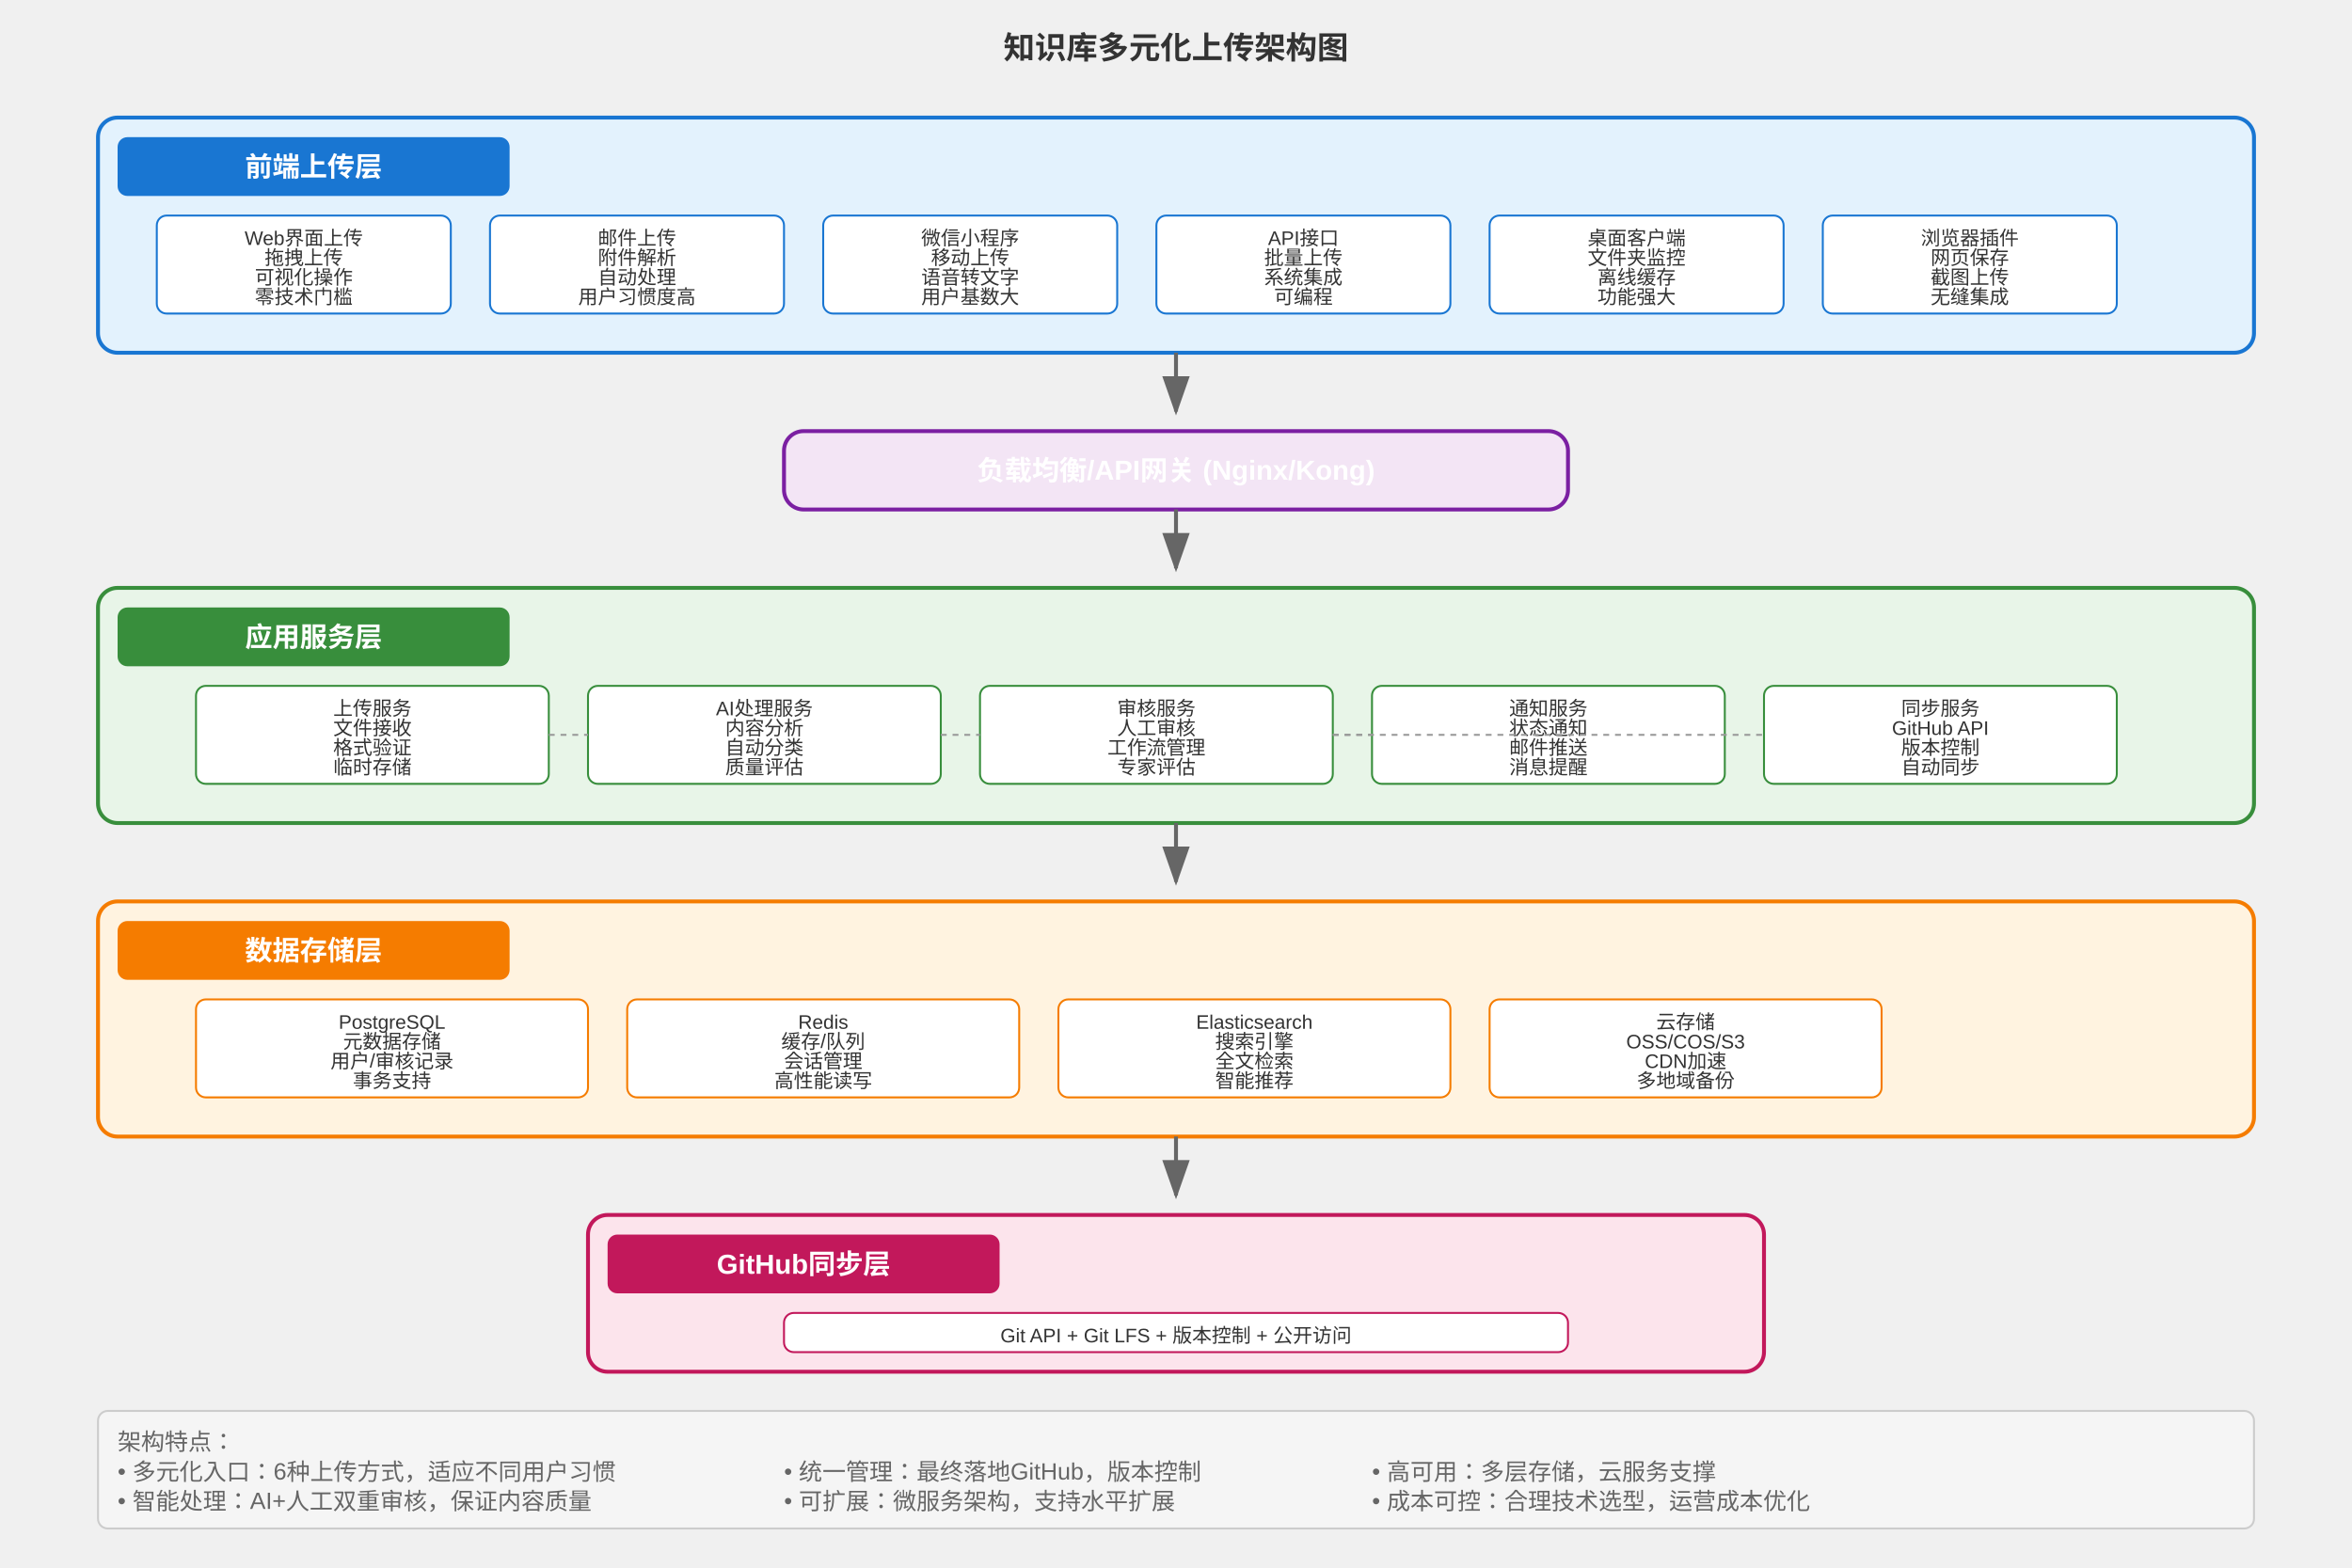
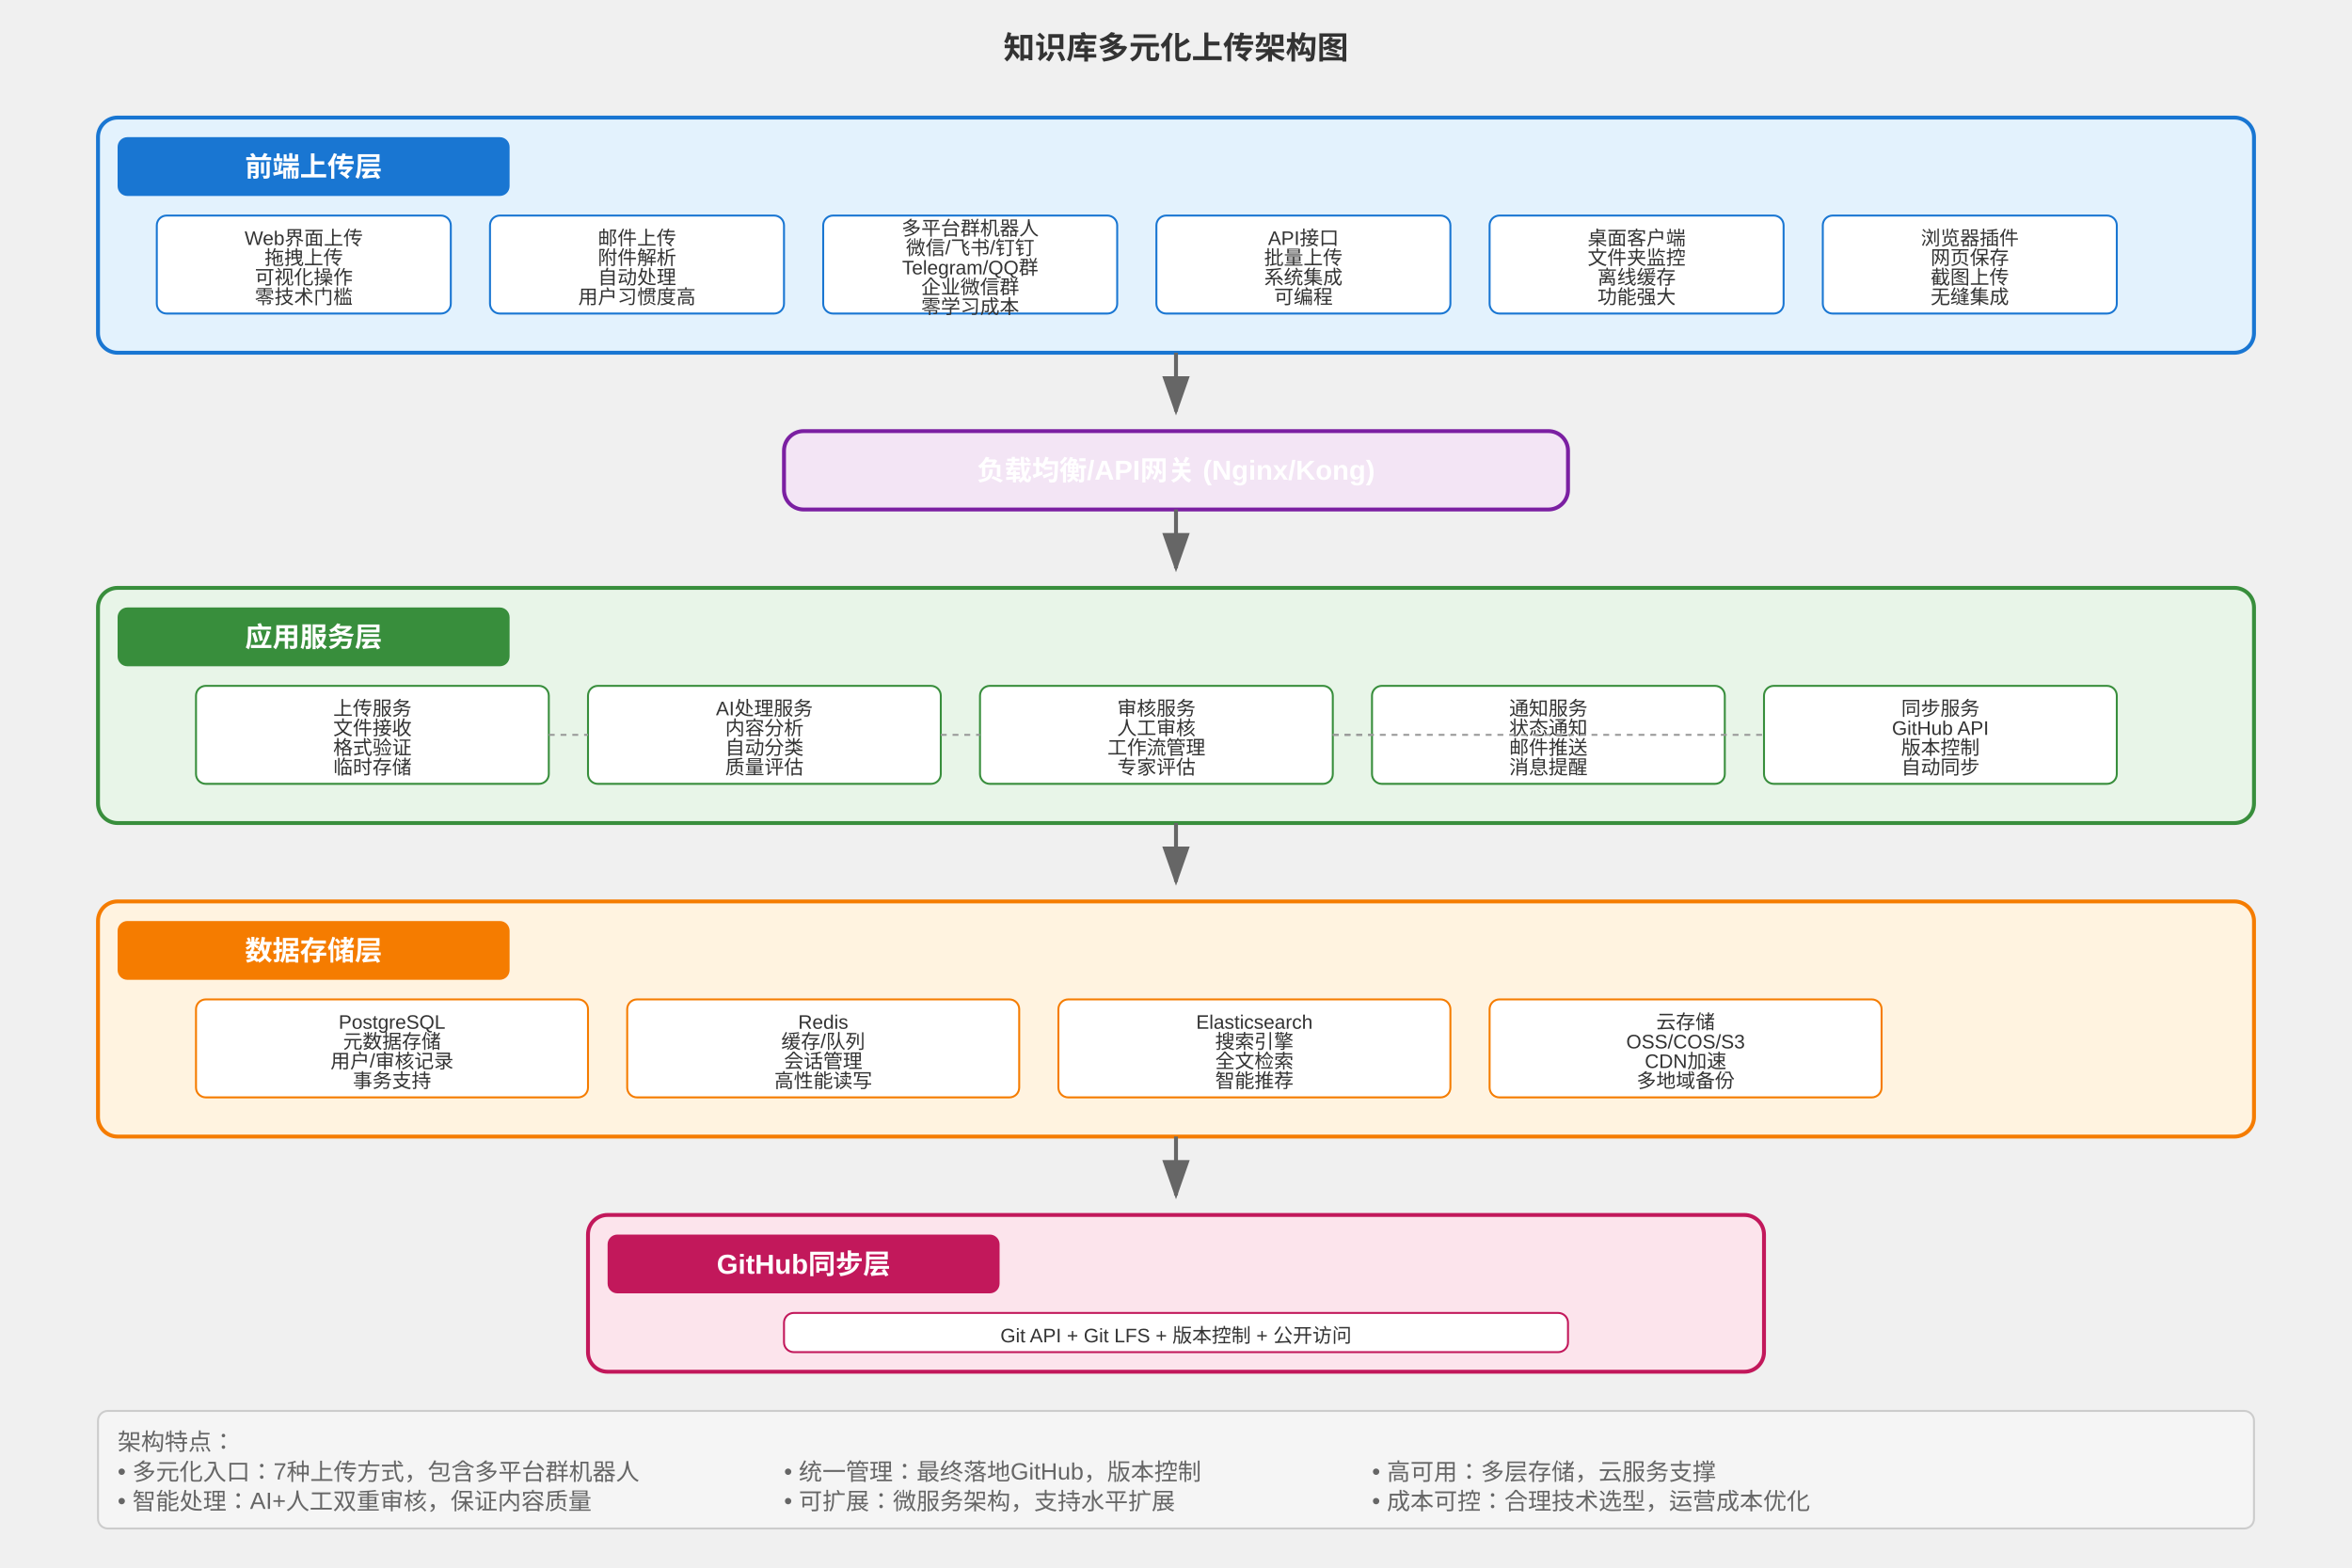
<svg xmlns="http://www.w3.org/2000/svg" width="1200" height="800">
  <defs>
    <style>
      .title { font-family: Arial, sans-serif; font-size: 16px; font-weight: bold; fill: #333; }
      .subtitle { font-family: Arial, sans-serif; font-size: 12px; fill: #666; }
      .layer-title { font-family: Arial, sans-serif; font-size: 14px; font-weight: bold; fill: #fff; }
      .box-text { font-family: Arial, sans-serif; font-size: 10px; fill: #333; }
      .arrow { stroke: #666; stroke-width: 2; fill: none; marker-end: url(#arrowhead); }
      .layer1 { fill: #e3f2fd; stroke: #1976d2; stroke-width: 2; }
      .layer2 { fill: #f3e5f5; stroke: #7b1fa2; stroke-width: 2; }
      .layer3 { fill: #e8f5e8; stroke: #388e3c; stroke-width: 2; }
      .layer4 { fill: #fff3e0; stroke: #f57c00; stroke-width: 2; }
      .layer5 { fill: #fce4ec; stroke: #c2185b; stroke-width: 2; }
    </style>
    <marker id="arrowhead" markerWidth="10" markerHeight="7" refX="9" refY="3.5" orient="auto">
      <polygon points="0 0, 10 3.5, 0 7" fill="#666" />
    </marker>
  </defs>
  <text x="600" y="30" text-anchor="middle" class="title">知识库多元化上传架构图</text>
  <rect x="50" y="60" width="1100" height="120" class="layer1" rx="10" />
  <rect x="60" y="70" width="200" height="30" fill="#1976d2" rx="5" />
  <text x="160" y="90" text-anchor="middle" class="layer-title">前端上传层</text>
  <rect x="80" y="110" width="150" height="50" fill="#fff" stroke="#1976d2" rx="5" />
  <text x="155" y="125" text-anchor="middle" class="box-text">Web界面上传</text>
  <text x="155" y="135" text-anchor="middle" class="box-text">拖拽上传</text>
  <text x="155" y="145" text-anchor="middle" class="box-text">可视化操作</text>
  <text x="155" y="155" text-anchor="middle" class="box-text">零技术门槛</text>
  <rect x="250" y="110" width="150" height="50" fill="#fff" stroke="#1976d2" rx="5" />
  <text x="325" y="125" text-anchor="middle" class="box-text">邮件上传</text>
  <text x="325" y="135" text-anchor="middle" class="box-text">附件解析</text>
  <text x="325" y="145" text-anchor="middle" class="box-text">自动处理</text>
  <text x="325" y="155" text-anchor="middle" class="box-text">用户习惯度高</text>
  <rect x="420" y="110" width="150" height="50" fill="#fff" stroke="#1976d2" rx="5" />
-   <text x="495" y="125" text-anchor="middle" class="box-text">微信小程序</text>
-   <text x="495" y="135" text-anchor="middle" class="box-text">移动上传</text>
-   <text x="495" y="145" text-anchor="middle" class="box-text">语音转文字</text>
-   <text x="495" y="155" text-anchor="middle" class="box-text">用户基数大</text>
+   <text x="495" y="120" text-anchor="middle" class="box-text">多平台群机器人</text>
+   <text x="495" y="130" text-anchor="middle" class="box-text">微信/飞书/钉钉</text>
+   <text x="495" y="140" text-anchor="middle" class="box-text">Telegram/QQ群</text>
+   <text x="495" y="150" text-anchor="middle" class="box-text">企业微信群</text>
+   <text x="495" y="160" text-anchor="middle" class="box-text">零学习成本</text>
  <rect x="590" y="110" width="150" height="50" fill="#fff" stroke="#1976d2" rx="5" />
  <text x="665" y="125" text-anchor="middle" class="box-text">API接口</text>
  <text x="665" y="135" text-anchor="middle" class="box-text">批量上传</text>
  <text x="665" y="145" text-anchor="middle" class="box-text">系统集成</text>
  <text x="665" y="155" text-anchor="middle" class="box-text">可编程</text>
  <rect x="760" y="110" width="150" height="50" fill="#fff" stroke="#1976d2" rx="5" />
  <text x="835" y="125" text-anchor="middle" class="box-text">桌面客户端</text>
  <text x="835" y="135" text-anchor="middle" class="box-text">文件夹监控</text>
  <text x="835" y="145" text-anchor="middle" class="box-text">离线缓存</text>
  <text x="835" y="155" text-anchor="middle" class="box-text">功能强大</text>
  <rect x="930" y="110" width="150" height="50" fill="#fff" stroke="#1976d2" rx="5" />
  <text x="1005" y="125" text-anchor="middle" class="box-text">浏览器插件</text>
  <text x="1005" y="135" text-anchor="middle" class="box-text">网页保存</text>
  <text x="1005" y="145" text-anchor="middle" class="box-text">截图上传</text>
  <text x="1005" y="155" text-anchor="middle" class="box-text">无缝集成</text>
  <line x1="600" y1="180" x2="600" y2="210" class="arrow" />
  <rect x="400" y="220" width="400" height="40" class="layer2" rx="10" />
  <text x="600" y="245" text-anchor="middle" class="layer-title">负载均衡/API网关 (Nginx/Kong)</text>
  <line x1="600" y1="260" x2="600" y2="290" class="arrow" />
  <rect x="50" y="300" width="1100" height="120" class="layer3" rx="10" />
  <rect x="60" y="310" width="200" height="30" fill="#388e3c" rx="5" />
  <text x="160" y="330" text-anchor="middle" class="layer-title">应用服务层</text>
  <rect x="100" y="350" width="180" height="50" fill="#fff" stroke="#388e3c" rx="5" />
  <text x="190" y="365" text-anchor="middle" class="box-text">上传服务</text>
  <text x="190" y="375" text-anchor="middle" class="box-text">文件接收</text>
  <text x="190" y="385" text-anchor="middle" class="box-text">格式验证</text>
  <text x="190" y="395" text-anchor="middle" class="box-text">临时存储</text>
  <rect x="300" y="350" width="180" height="50" fill="#fff" stroke="#388e3c" rx="5" />
  <text x="390" y="365" text-anchor="middle" class="box-text">AI处理服务</text>
  <text x="390" y="375" text-anchor="middle" class="box-text">内容分析</text>
  <text x="390" y="385" text-anchor="middle" class="box-text">自动分类</text>
  <text x="390" y="395" text-anchor="middle" class="box-text">质量评估</text>
  <rect x="500" y="350" width="180" height="50" fill="#fff" stroke="#388e3c" rx="5" />
  <text x="590" y="365" text-anchor="middle" class="box-text">审核服务</text>
  <text x="590" y="375" text-anchor="middle" class="box-text">人工审核</text>
  <text x="590" y="385" text-anchor="middle" class="box-text">工作流管理</text>
  <text x="590" y="395" text-anchor="middle" class="box-text">专家评估</text>
  <rect x="700" y="350" width="180" height="50" fill="#fff" stroke="#388e3c" rx="5" />
  <text x="790" y="365" text-anchor="middle" class="box-text">通知服务</text>
  <text x="790" y="375" text-anchor="middle" class="box-text">状态通知</text>
  <text x="790" y="385" text-anchor="middle" class="box-text">邮件推送</text>
  <text x="790" y="395" text-anchor="middle" class="box-text">消息提醒</text>
  <rect x="900" y="350" width="180" height="50" fill="#fff" stroke="#388e3c" rx="5" />
  <text x="990" y="365" text-anchor="middle" class="box-text">同步服务</text>
  <text x="990" y="375" text-anchor="middle" class="box-text">GitHub API</text>
  <text x="990" y="385" text-anchor="middle" class="box-text">版本控制</text>
  <text x="990" y="395" text-anchor="middle" class="box-text">自动同步</text>
  <line x1="600" y1="420" x2="600" y2="450" class="arrow" />
  <rect x="50" y="460" width="1100" height="120" class="layer4" rx="10" />
  <rect x="60" y="470" width="200" height="30" fill="#f57c00" rx="5" />
  <text x="160" y="490" text-anchor="middle" class="layer-title">数据存储层</text>
  <rect x="100" y="510" width="200" height="50" fill="#fff" stroke="#f57c00" rx="5" />
  <text x="200" y="525" text-anchor="middle" class="box-text">PostgreSQL</text>
  <text x="200" y="535" text-anchor="middle" class="box-text">元数据存储</text>
  <text x="200" y="545" text-anchor="middle" class="box-text">用户/审核记录</text>
  <text x="200" y="555" text-anchor="middle" class="box-text">事务支持</text>
  <rect x="320" y="510" width="200" height="50" fill="#fff" stroke="#f57c00" rx="5" />
  <text x="420" y="525" text-anchor="middle" class="box-text">Redis</text>
  <text x="420" y="535" text-anchor="middle" class="box-text">缓存/队列</text>
  <text x="420" y="545" text-anchor="middle" class="box-text">会话管理</text>
  <text x="420" y="555" text-anchor="middle" class="box-text">高性能读写</text>
  <rect x="540" y="510" width="200" height="50" fill="#fff" stroke="#f57c00" rx="5" />
  <text x="640" y="525" text-anchor="middle" class="box-text">Elasticsearch</text>
  <text x="640" y="535" text-anchor="middle" class="box-text">搜索引擎</text>
  <text x="640" y="545" text-anchor="middle" class="box-text">全文检索</text>
  <text x="640" y="555" text-anchor="middle" class="box-text">智能推荐</text>
  <rect x="760" y="510" width="200" height="50" fill="#fff" stroke="#f57c00" rx="5" />
  <text x="860" y="525" text-anchor="middle" class="box-text">云存储</text>
  <text x="860" y="535" text-anchor="middle" class="box-text">OSS/COS/S3</text>
  <text x="860" y="545" text-anchor="middle" class="box-text">CDN加速</text>
  <text x="860" y="555" text-anchor="middle" class="box-text">多地域备份</text>
  <line x1="600" y1="580" x2="600" y2="610" class="arrow" />
  <rect x="300" y="620" width="600" height="80" class="layer5" rx="10" />
  <rect x="310" y="630" width="200" height="30" fill="#c2185b" rx="5" />
  <text x="410" y="650" text-anchor="middle" class="layer-title">GitHub同步层</text>
  <rect x="400" y="670" width="400" height="20" fill="#fff" stroke="#c2185b" rx="5" />
  <text x="600" y="685" text-anchor="middle" class="box-text">Git API + Git LFS + 版本控制 + 公开访问</text>
  <g stroke="#999" stroke-width="1" fill="none" stroke-dasharray="3,3">
    <line x1="280" y1="375" x2="300" y2="375" />
    <line x1="480" y1="375" x2="500" y2="375" />
    <line x1="680" y1="375" x2="700" y2="375" />
    <line x1="680" y1="375" x2="900" y2="375" />
  </g>
  <rect x="50" y="720" width="1100" height="60" fill="#f5f5f5" stroke="#ccc" rx="5" />
  <text x="60" y="740" class="subtitle">架构特点：</text>
-   <text x="60" y="755" class="subtitle">• 多元化入口：6种上传方式，适应不同用户习惯</text>
+   <text x="60" y="755" class="subtitle">• 多元化入口：7种上传方式，包含多平台群机器人</text>
  <text x="60" y="770" class="subtitle">• 智能处理：AI+人工双重审核，保证内容质量</text>
  <text x="400" y="755" class="subtitle">• 统一管理：最终落地GitHub，版本控制</text>
  <text x="400" y="770" class="subtitle">• 可扩展：微服务架构，支持水平扩展</text>
  <text x="700" y="755" class="subtitle">• 高可用：多层存储，云服务支撑</text>
  <text x="700" y="770" class="subtitle">• 成本可控：合理技术选型，运营成本优化</text>
</svg>
